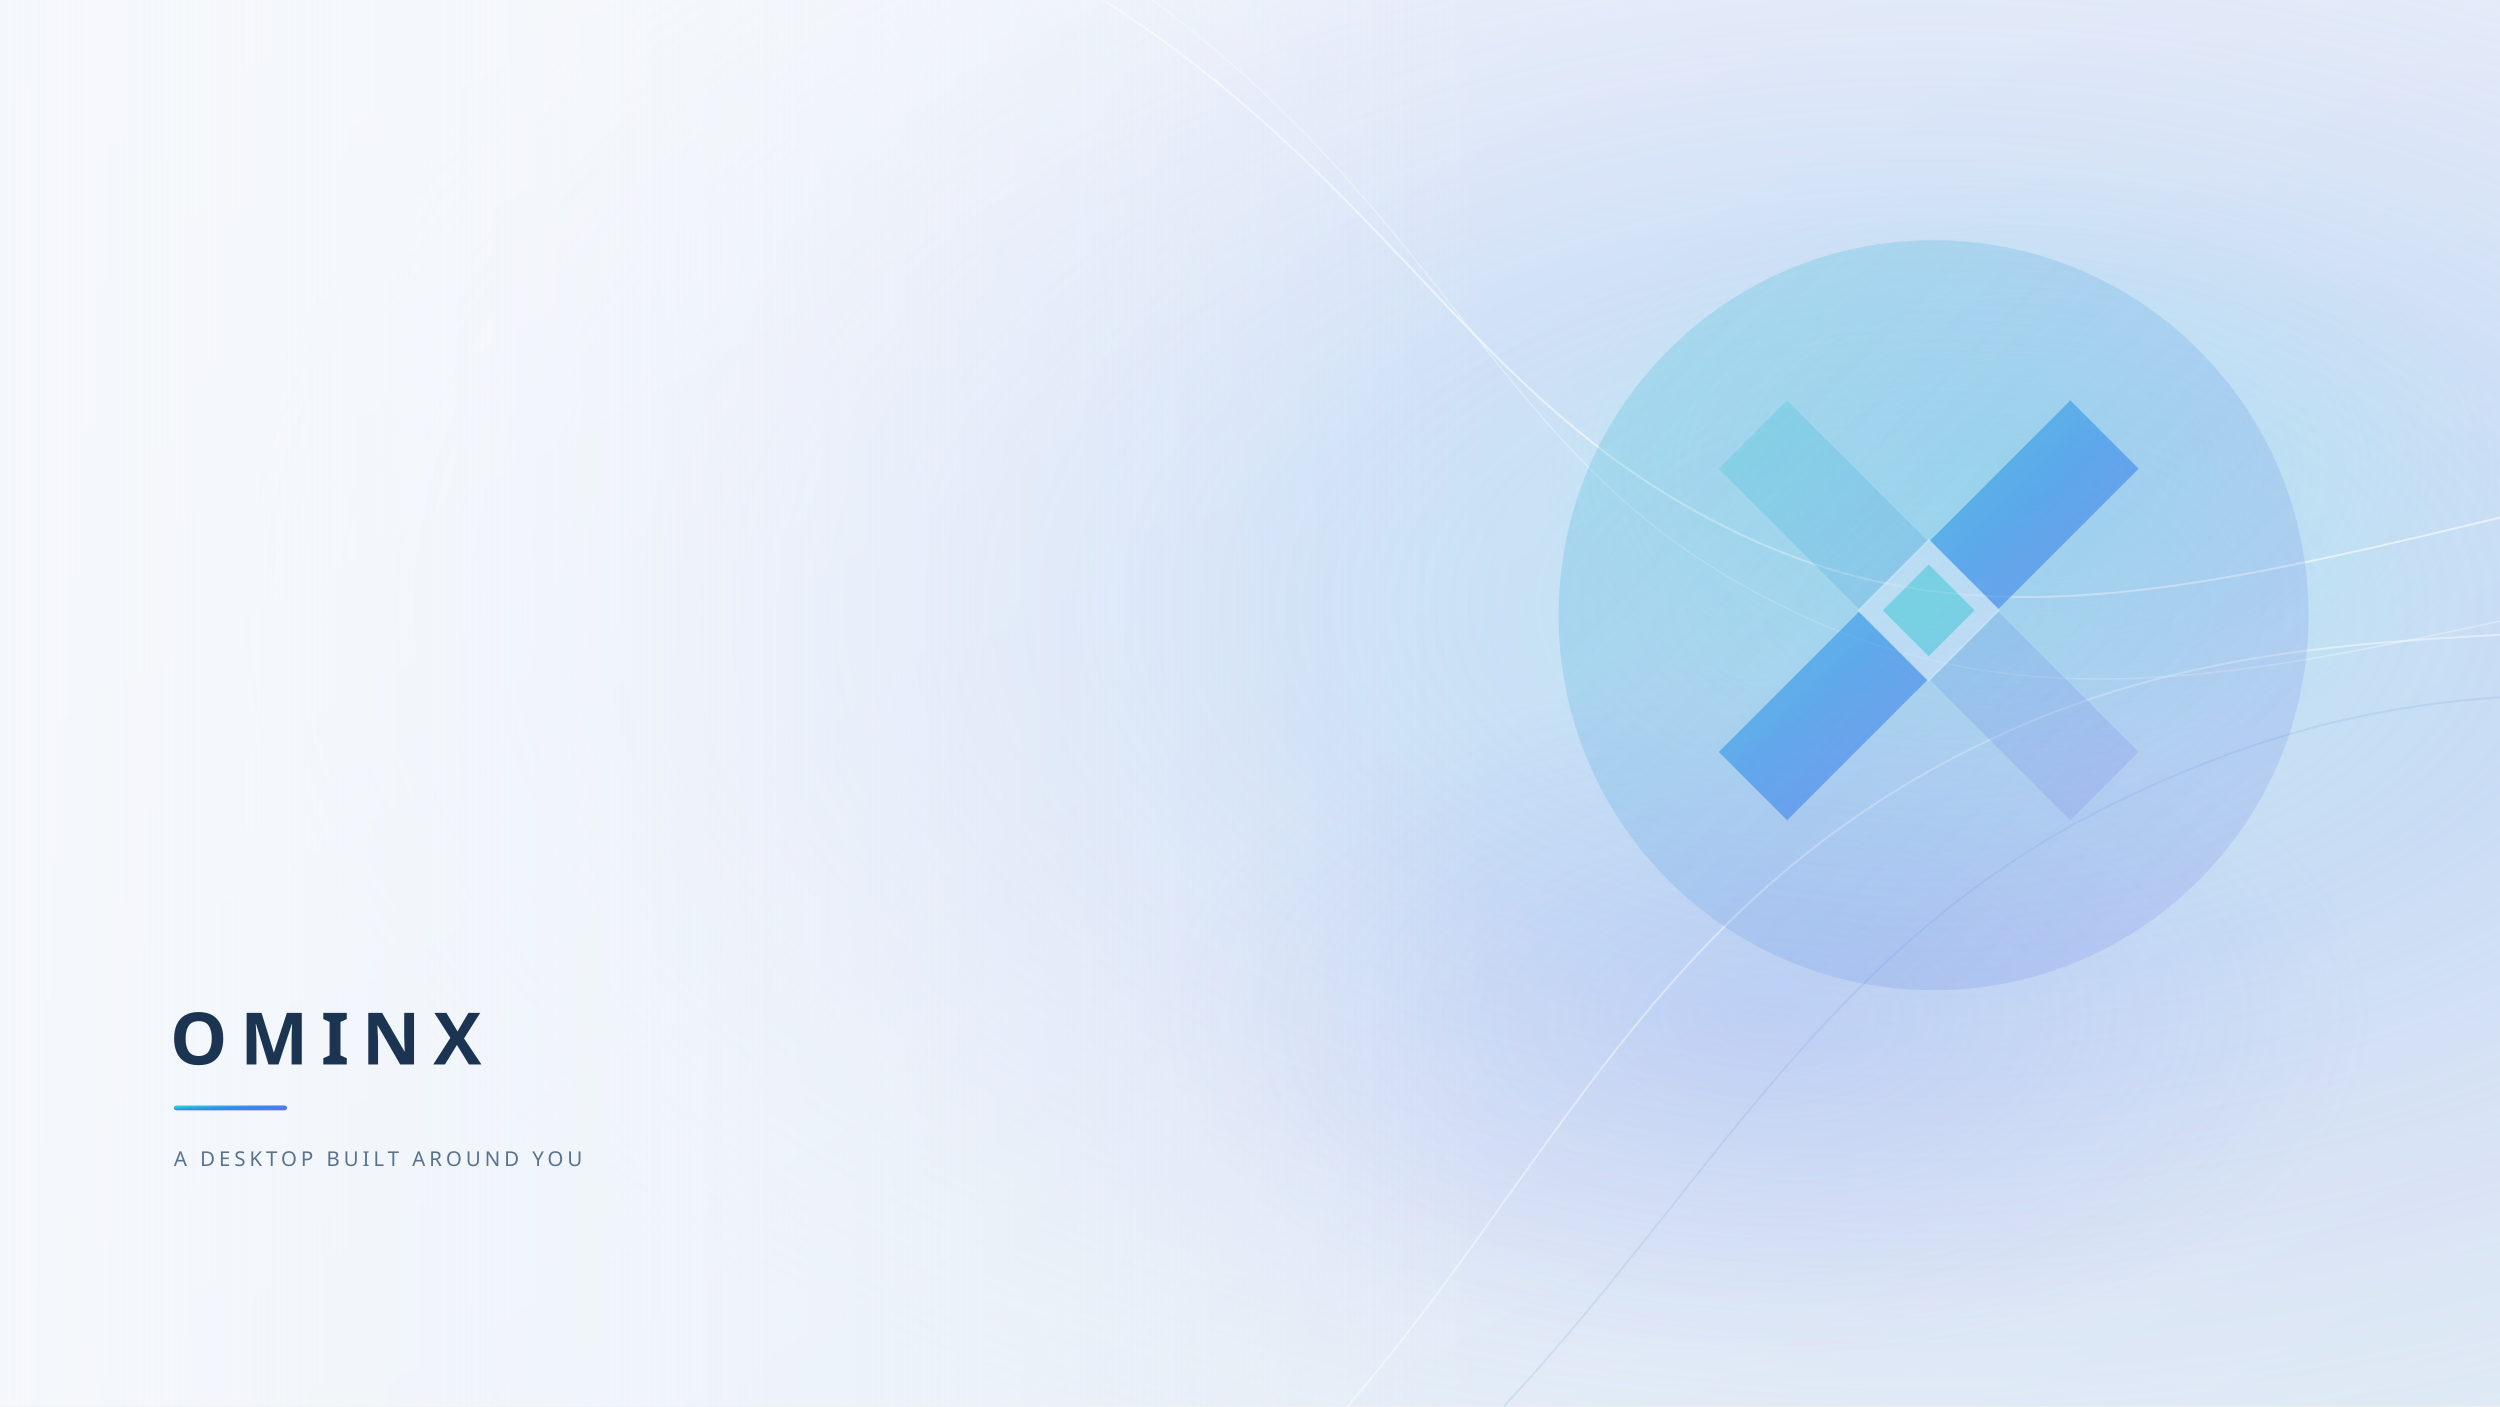
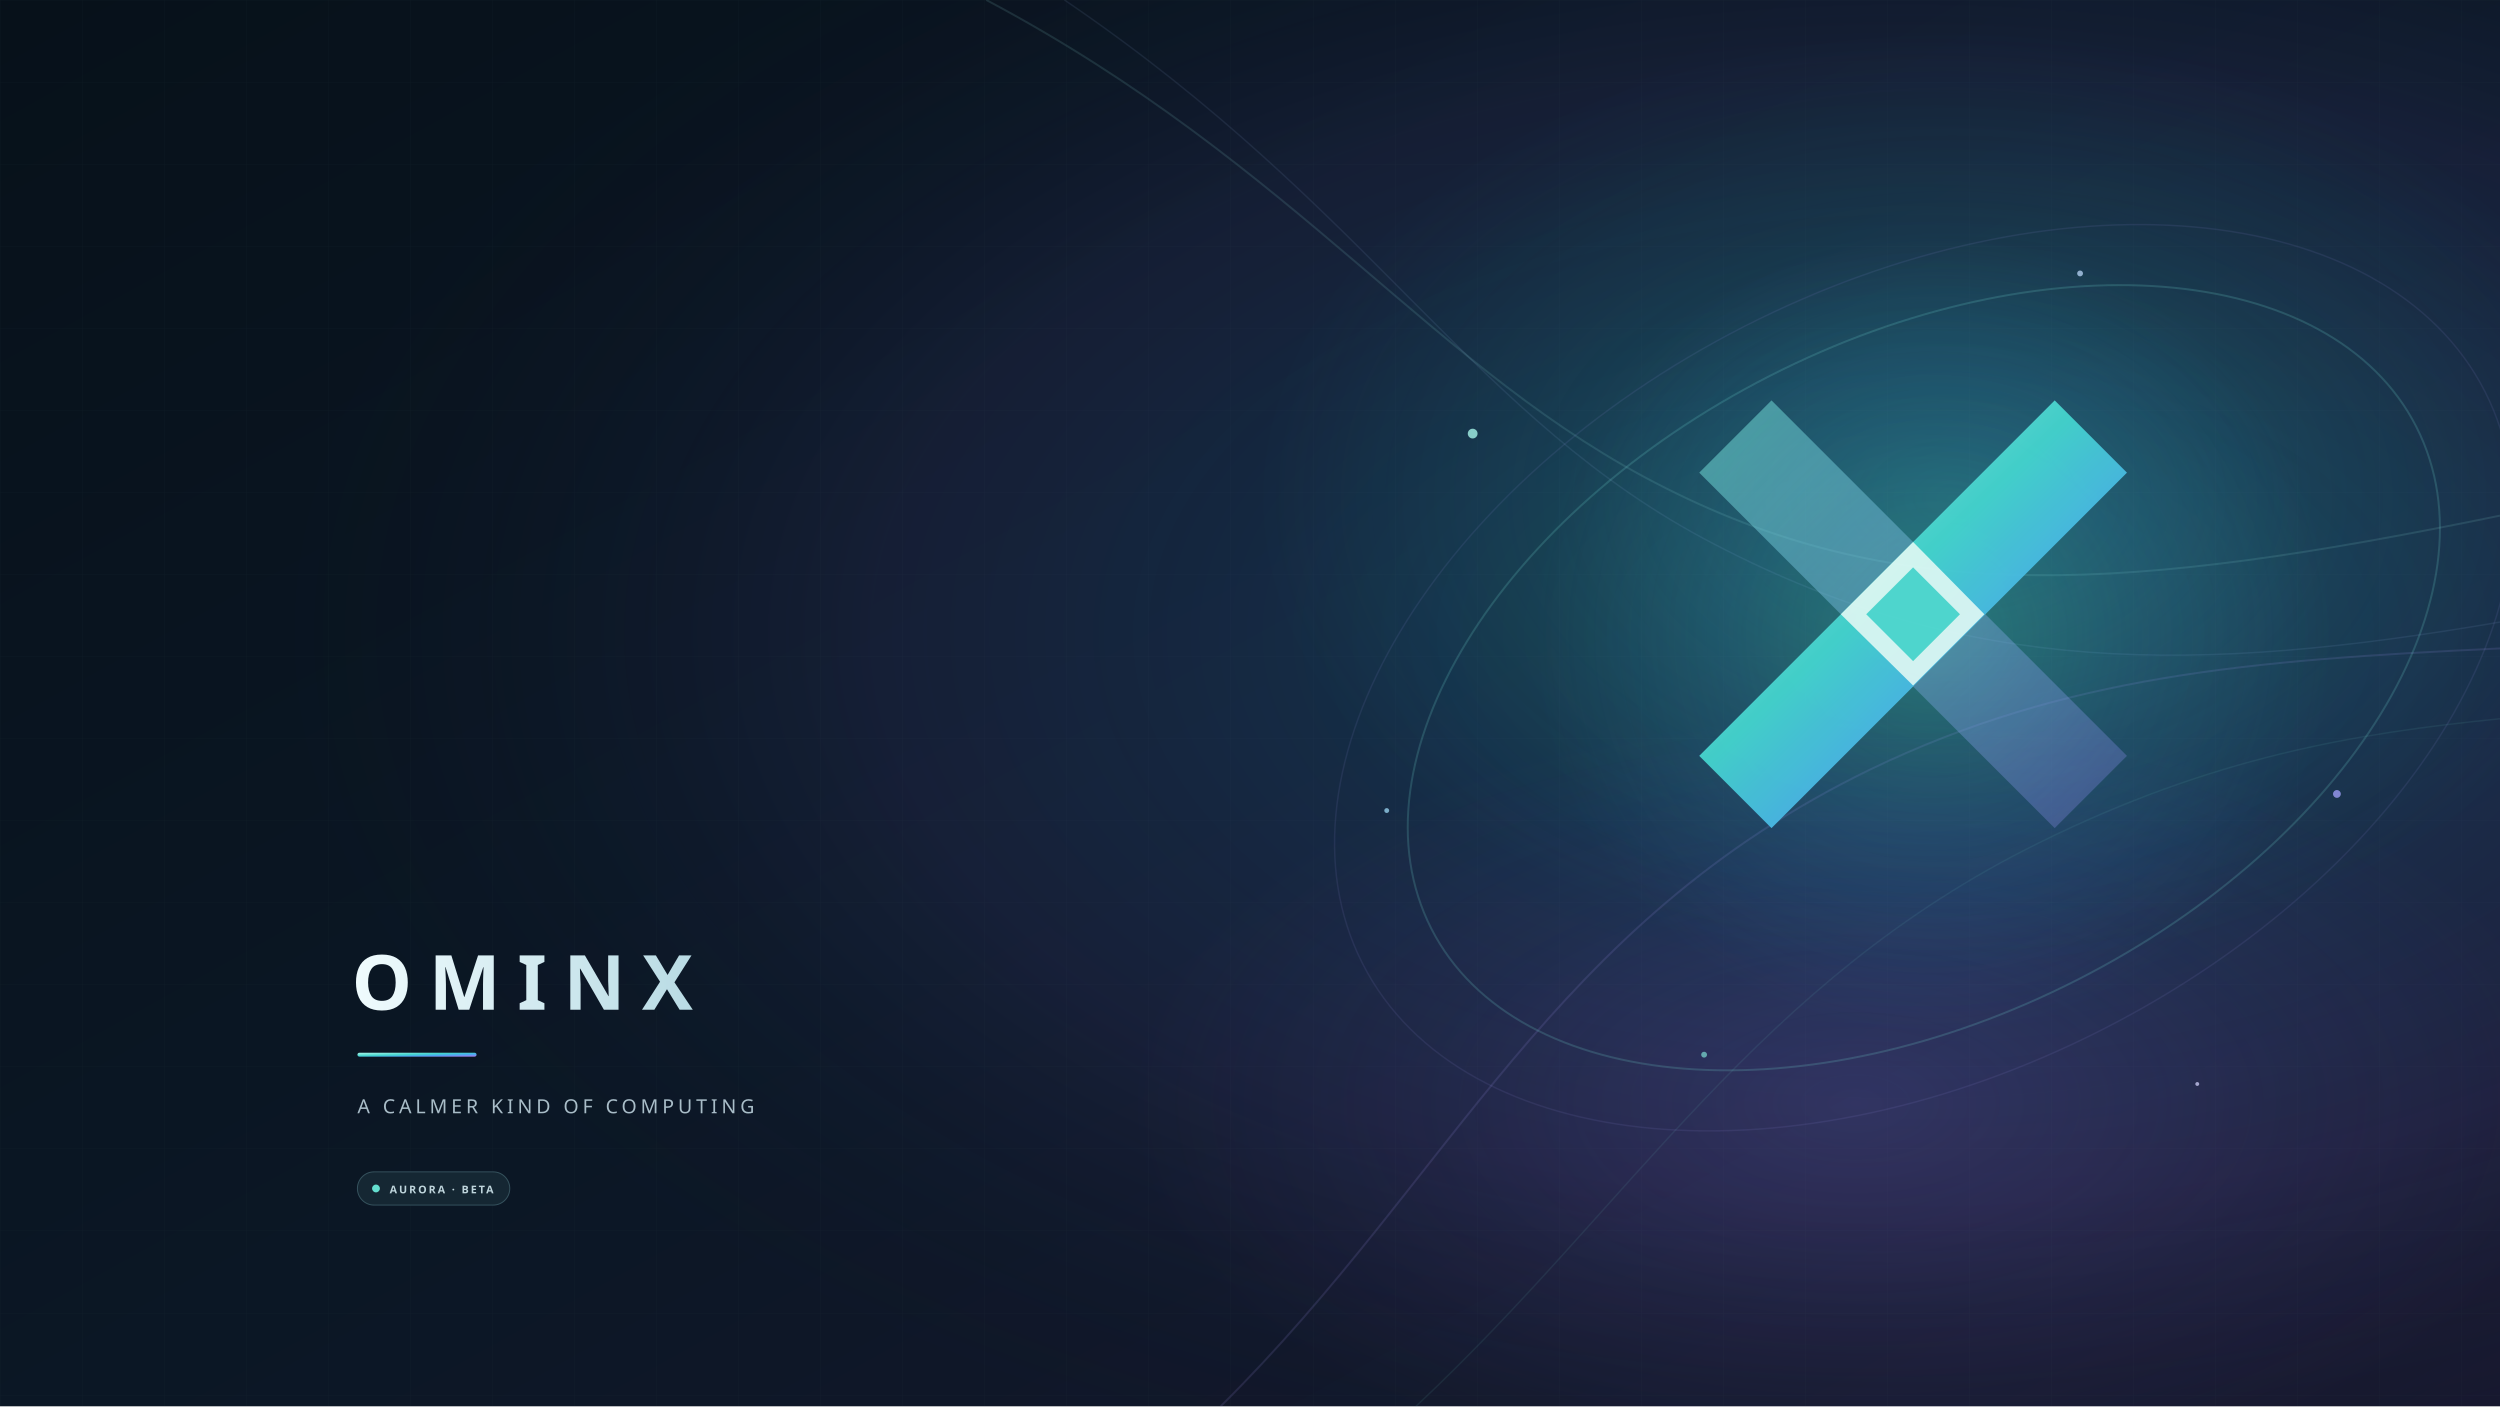
- <svg xmlns="http://www.w3.org/2000/svg" width="2560" height="1440" viewBox="0 0 2560 1440" role="img" aria-label="OminX original blue and cyan desktop wallpaper">
+ <svg xmlns="http://www.w3.org/2000/svg" width="2560" height="1440" viewBox="0 0 2560 1440" role="img" aria-label="Original OminX Aurora wallpaper, with a luminous OminX mark in a deep teal and indigo sky">
  <defs>
-     <linearGradient id="base" x1="0" y1="0" x2="1" y2="1">
-       <stop offset="0" stop-color="#f5f8fc" />
-       <stop offset="0.54" stop-color="#eaf1f9" />
-       <stop offset="1" stop-color="#dfeaf5" />
+     <linearGradient id="space" x1="0" y1="0" x2="1" y2="1">
+       <stop offset="0" stop-color="#07111a" />
+       <stop offset=".52" stop-color="#0b1725" />
+       <stop offset="1" stop-color="#17182e" />
    </linearGradient>
-     <radialGradient id="aura" cx="77%" cy="43%" r="68%">
-       <stop offset="0" stop-color="#79d9e9" stop-opacity=".38" />
-       <stop offset=".38" stop-color="#73a9ed" stop-opacity=".24" />
-       <stop offset=".72" stop-color="#a4a9ef" stop-opacity=".10" />
-       <stop offset="1" stop-color="#dce8f4" stop-opacity="0" />
+     <radialGradient id="aurora" cx="76%" cy="45%" r="66%">
+       <stop offset="0" stop-color="#41dbc6" stop-opacity=".24" />
+       <stop offset=".28" stop-color="#348fd5" stop-opacity=".20" />
+       <stop offset=".62" stop-color="#6461bf" stop-opacity=".12" />
+       <stop offset="1" stop-color="#0b1725" stop-opacity="0" />
+     </radialGradient>
+     <radialGradient id="mintBloom" cx="50%" cy="50%" r="50%">
+       <stop offset="0" stop-color="#3de0ca" stop-opacity=".25" />
+       <stop offset=".55" stop-color="#3de0ca" stop-opacity=".09" />
+       <stop offset="1" stop-color="#3de0ca" stop-opacity="0" />
+     </radialGradient>
+     <radialGradient id="violetBloom" cx="50%" cy="50%" r="50%">
+       <stop offset="0" stop-color="#9276ef" stop-opacity=".19" />
+       <stop offset=".6" stop-color="#9276ef" stop-opacity=".06" />
+       <stop offset="1" stop-color="#9276ef" stop-opacity="0" />
+     </radialGradient>
+     <radialGradient id="markAura" cx="50%" cy="50%" r="50%">
+       <stop offset="0" stop-color="#47dbc9" stop-opacity=".22" />
+       <stop offset=".52" stop-color="#418fdf" stop-opacity=".12" />
+       <stop offset="1" stop-color="#418fdf" stop-opacity="0" />
    </radialGradient>
    <linearGradient id="mark" x1=".08" y1=".06" x2=".92" y2=".94">
-       <stop offset="0" stop-color="#30d6d3" />
-       <stop offset=".48" stop-color="#318ce8" />
-       <stop offset="1" stop-color="#6d69eb" />
+       <stop offset="0" stop-color="#9bf1e4" />
+       <stop offset=".43" stop-color="#44d5ce" />
+       <stop offset=".72" stop-color="#4ca8f2" />
+       <stop offset="1" stop-color="#9a83ef" />
    </linearGradient>
    <linearGradient id="markSoft" x1="0" y1="0" x2="1" y2="1">
-       <stop offset="0" stop-color="#48ced6" stop-opacity=".56" />
-       <stop offset="1" stop-color="#706ce9" stop-opacity=".28" />
+       <stop offset="0" stop-color="#70e6d8" stop-opacity=".58" />
+       <stop offset="1" stop-color="#8f86f2" stop-opacity=".30" />
    </linearGradient>
-     <radialGradient id="bloomCyan" cx="50%" cy="50%" r="50%">
-       <stop offset="0" stop-color="#6bd8e4" stop-opacity=".25" />
-       <stop offset=".55" stop-color="#6bd8e4" stop-opacity=".10" />
-       <stop offset="1" stop-color="#6bd8e4" stop-opacity="0" />
-     </radialGradient>
-     <radialGradient id="bloomViolet" cx="50%" cy="50%" r="50%">
-       <stop offset="0" stop-color="#708aeb" stop-opacity=".19" />
-       <stop offset=".58" stop-color="#708aeb" stop-opacity=".08" />
-       <stop offset="1" stop-color="#708aeb" stop-opacity="0" />
-     </radialGradient>
-     <linearGradient id="wordFade" x1="0" y1="0" x2="1" y2="0">
-       <stop offset="0" stop-color="#f5f8fc" stop-opacity=".94" />
-       <stop offset="1" stop-color="#f5f8fc" stop-opacity="0" />
+     <linearGradient id="wordmark" x1="0" y1="0" x2="1" y2="0">
+       <stop offset="0" stop-color="#effbfd" />
+       <stop offset="1" stop-color="#b9dbe4" />
    </linearGradient>
+     <pattern id="grid" width="84" height="84" patternUnits="userSpaceOnUse">
+       <path d="M84 0H0V84" fill="none" stroke="#9bc9d6" stroke-opacity=".035" stroke-width="1" />
+     </pattern>
  </defs>
-   <rect width="2560" height="1440" fill="url(#base)" />
-   <rect width="2560" height="1440" fill="url(#aura)" />
-   <ellipse cx="2070" cy="480" rx="490" ry="300" fill="url(#bloomCyan)" />
-   <ellipse cx="1810" cy="1040" rx="620" ry="350" fill="url(#bloomViolet)" />
-   <path d="M1130 0C1410 180 1500 390 1730 520c250 142 470 97 830 10" fill="none" stroke="#ffffff" stroke-opacity=".58" stroke-width="2" />
-   <path d="M1180 0C1470 215 1530 445 1760 585c263 160 494 117 800 51" fill="none" stroke="#ffffff" stroke-opacity=".33" stroke-width="1.5" />
-   <path d="M1380 1440c210-244 316-513 640-674 185-92 357-106 540-116" fill="none" stroke="#ffffff" stroke-opacity=".44" stroke-width="2" />
-   <path d="M1540 1440c212-227 333-475 626-618 167-82 296-101 394-108" fill="none" stroke="#528ed4" stroke-opacity=".14" stroke-width="2" />
-   <circle cx="1980" cy="630" r="384" fill="url(#markSoft)" opacity=".55" />
-   <g transform="translate(1760 410)" opacity=".60">
-     <path d="M70 0 430 360 360 430 0 70Z" fill="url(#markSoft)" />
-     <path d="M360 0 430 70 70 430 0 360Z" fill="url(#mark)" />
-     <path d="M215 142 288 215 215 288 142 215Z" fill="#e8f1fb" opacity=".84" />
-     <path d="M215 168 262 215 215 262 168 215Z" fill="#45c8d5" opacity=".82" />
+   <rect width="2560" height="1440" fill="url(#space)" />
+   <rect width="2560" height="1440" fill="url(#aurora)" />
+   <rect width="2560" height="1440" fill="url(#grid)" />
+   <ellipse cx="2000" cy="510" rx="720" ry="480" fill="url(#mintBloom)" />
+   <ellipse cx="1900" cy="1130" rx="740" ry="400" fill="url(#violetBloom)" />
+   <path d="M1010 0C1330 170 1470 382 1706 500c242 122 475 106 854 28" fill="none" stroke="#98e7e2" stroke-opacity=".13" stroke-width="2" />
+   <path d="M1090 0C1408 216 1510 430 1755 557c260 136 496 133 805 80" fill="none" stroke="#a9c9ff" stroke-opacity=".09" stroke-width="1.5" />
+   <path d="M1250 1440c238-236 338-493 665-652 199-96 387-112 645-124" fill="none" stroke="#a598f3" stroke-opacity=".14" stroke-width="2" />
+   <path d="M1450 1440c222-208 350-435 638-577 178-88 323-112 472-127" fill="none" stroke="#76d9d2" stroke-opacity=".09" stroke-width="1.5" />
+   <ellipse cx="1970" cy="694" rx="566" ry="347" transform="rotate(-27 1970 694)" fill="none" stroke="#75e0d3" stroke-opacity=".19" stroke-width="2" />
+   <ellipse cx="1970" cy="694" rx="645" ry="404" transform="rotate(-27 1970 694)" fill="none" stroke="#a89cf4" stroke-opacity=".10" stroke-width="1.5" />
+   <circle cx="1508" cy="444" r="5" fill="#a5f4e8" opacity=".8" />
+   <circle cx="2393" cy="813" r="4" fill="#9b9bf4" opacity=".8" />
+   <circle cx="2130" cy="280" r="3" fill="#c1dcff" opacity=".72" />
+   <circle cx="1745" cy="1080" r="3" fill="#83eadb" opacity=".65" />
+   <circle cx="2250" cy="1110" r="2" fill="#d6d6ff" opacity=".72" />
+   <circle cx="1420" cy="830" r="2.5" fill="#a2dffc" opacity=".72" />
+   <circle cx="1980" cy="650" r="410" fill="url(#markAura)" />
+   <g transform="translate(1740 410)" opacity=".94">
+     <path d="M74 0 438 364 364 438 0 74Z" fill="url(#markSoft)" />
+     <path d="M364 0 438 74 74 438 0 364Z" fill="url(#mark)" />
+     <path d="M219 145 292 219 219 292 145 219Z" fill="#e9fffb" opacity=".92" />
+     <path d="M219 171 267 219 219 267 171 219Z" fill="#51dbd2" />
  </g>
-   <rect x="0" y="0" width="1540" height="1440" fill="url(#wordFade)" />
-   <g font-family="Noto Sans, DejaVu Sans, sans-serif" fill="#1b3451">
-     <text x="174" y="1090" font-size="74" font-weight="700" letter-spacing="13">OMINX</text>
-     <rect x="178" y="1132" width="116" height="5" rx="3" fill="url(#mark)" />
-     <text x="178" y="1194" font-size="21" font-weight="500" letter-spacing="4" fill="#58728e">A DESKTOP BUILT AROUND YOU</text>
+   <g font-family="Noto Sans, DejaVu Sans, sans-serif">
+     <text x="360" y="1034" fill="url(#wordmark)" font-size="78" font-weight="700" letter-spacing="17">OMINX</text>
+     <rect x="366" y="1078" width="122" height="4" rx="2" fill="url(#mark)" />
+     <text x="366" y="1140" fill="#a9bdc8" font-size="20" font-weight="500" letter-spacing="4">A CALMER KIND OF COMPUTING</text>
+     <rect x="366" y="1200" width="156" height="34" rx="17" fill="#152733" stroke="#35525d" stroke-width="1" />
+     <circle cx="385" cy="1217" r="4" fill="#64decf" />
+     <text x="399" y="1222" fill="#bfd5dc" font-size="11" font-weight="600" letter-spacing="2">AURORA  ·  BETA</text>
  </g>
</svg>
